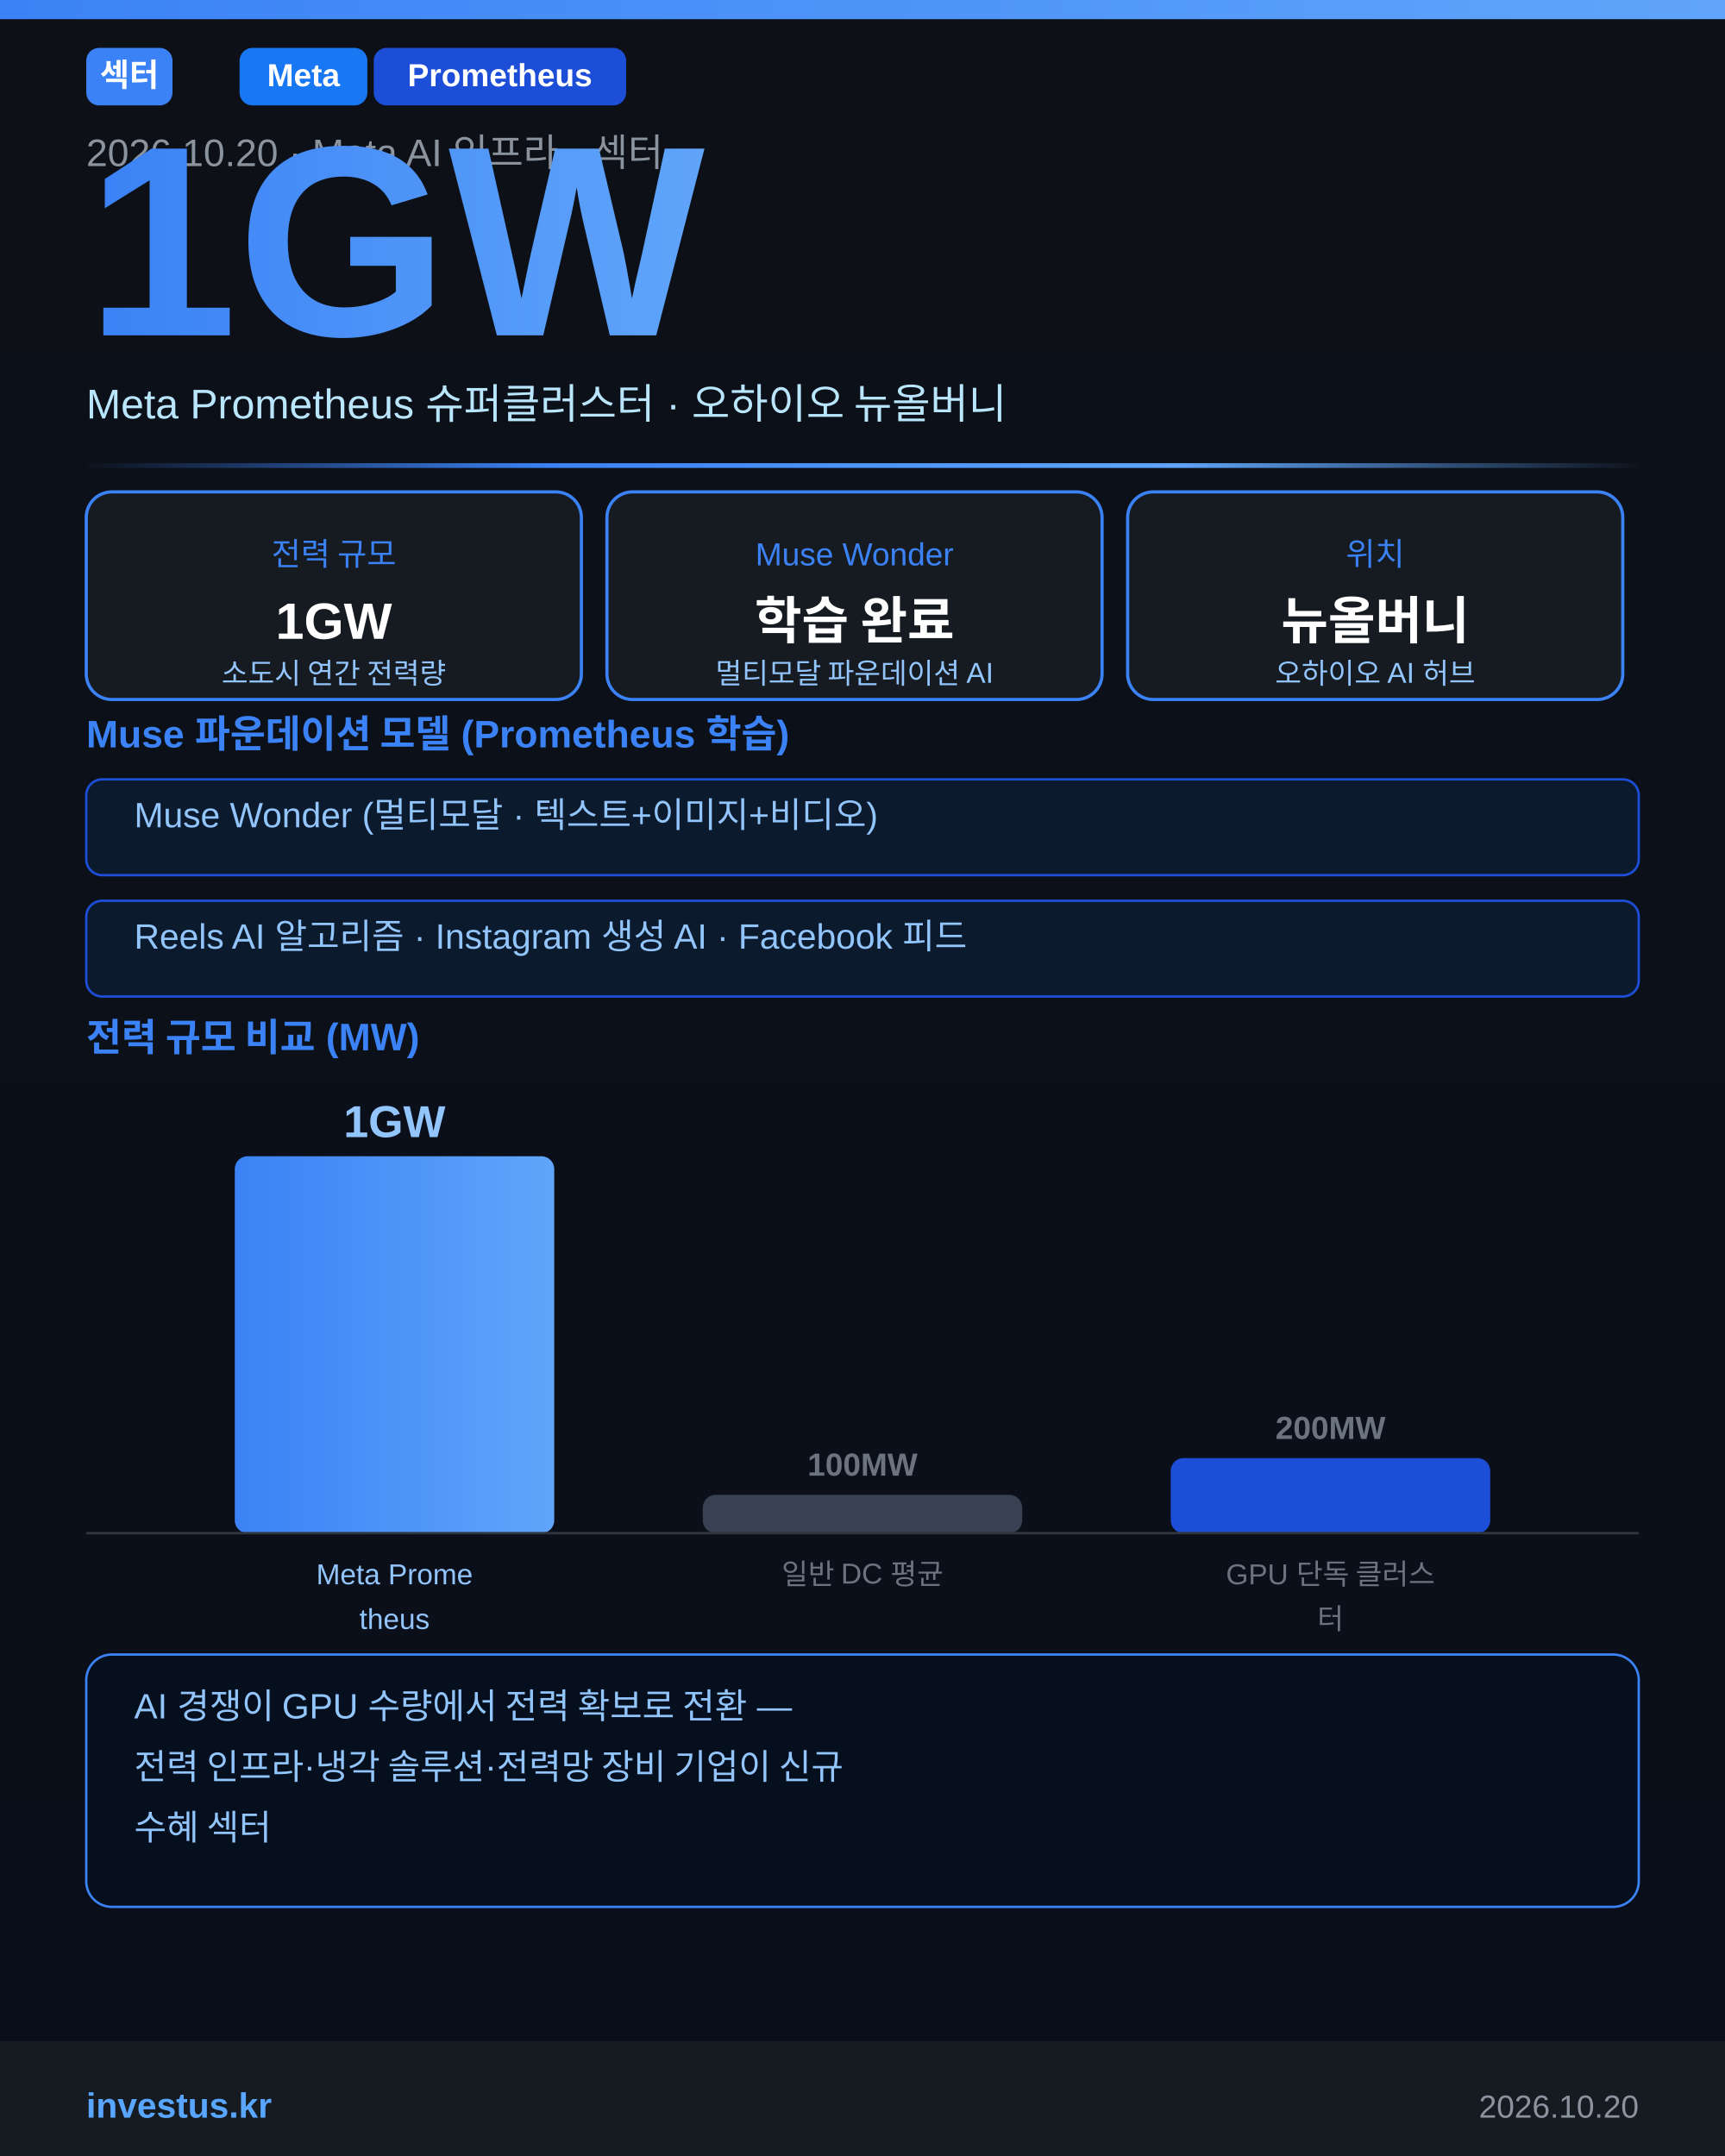
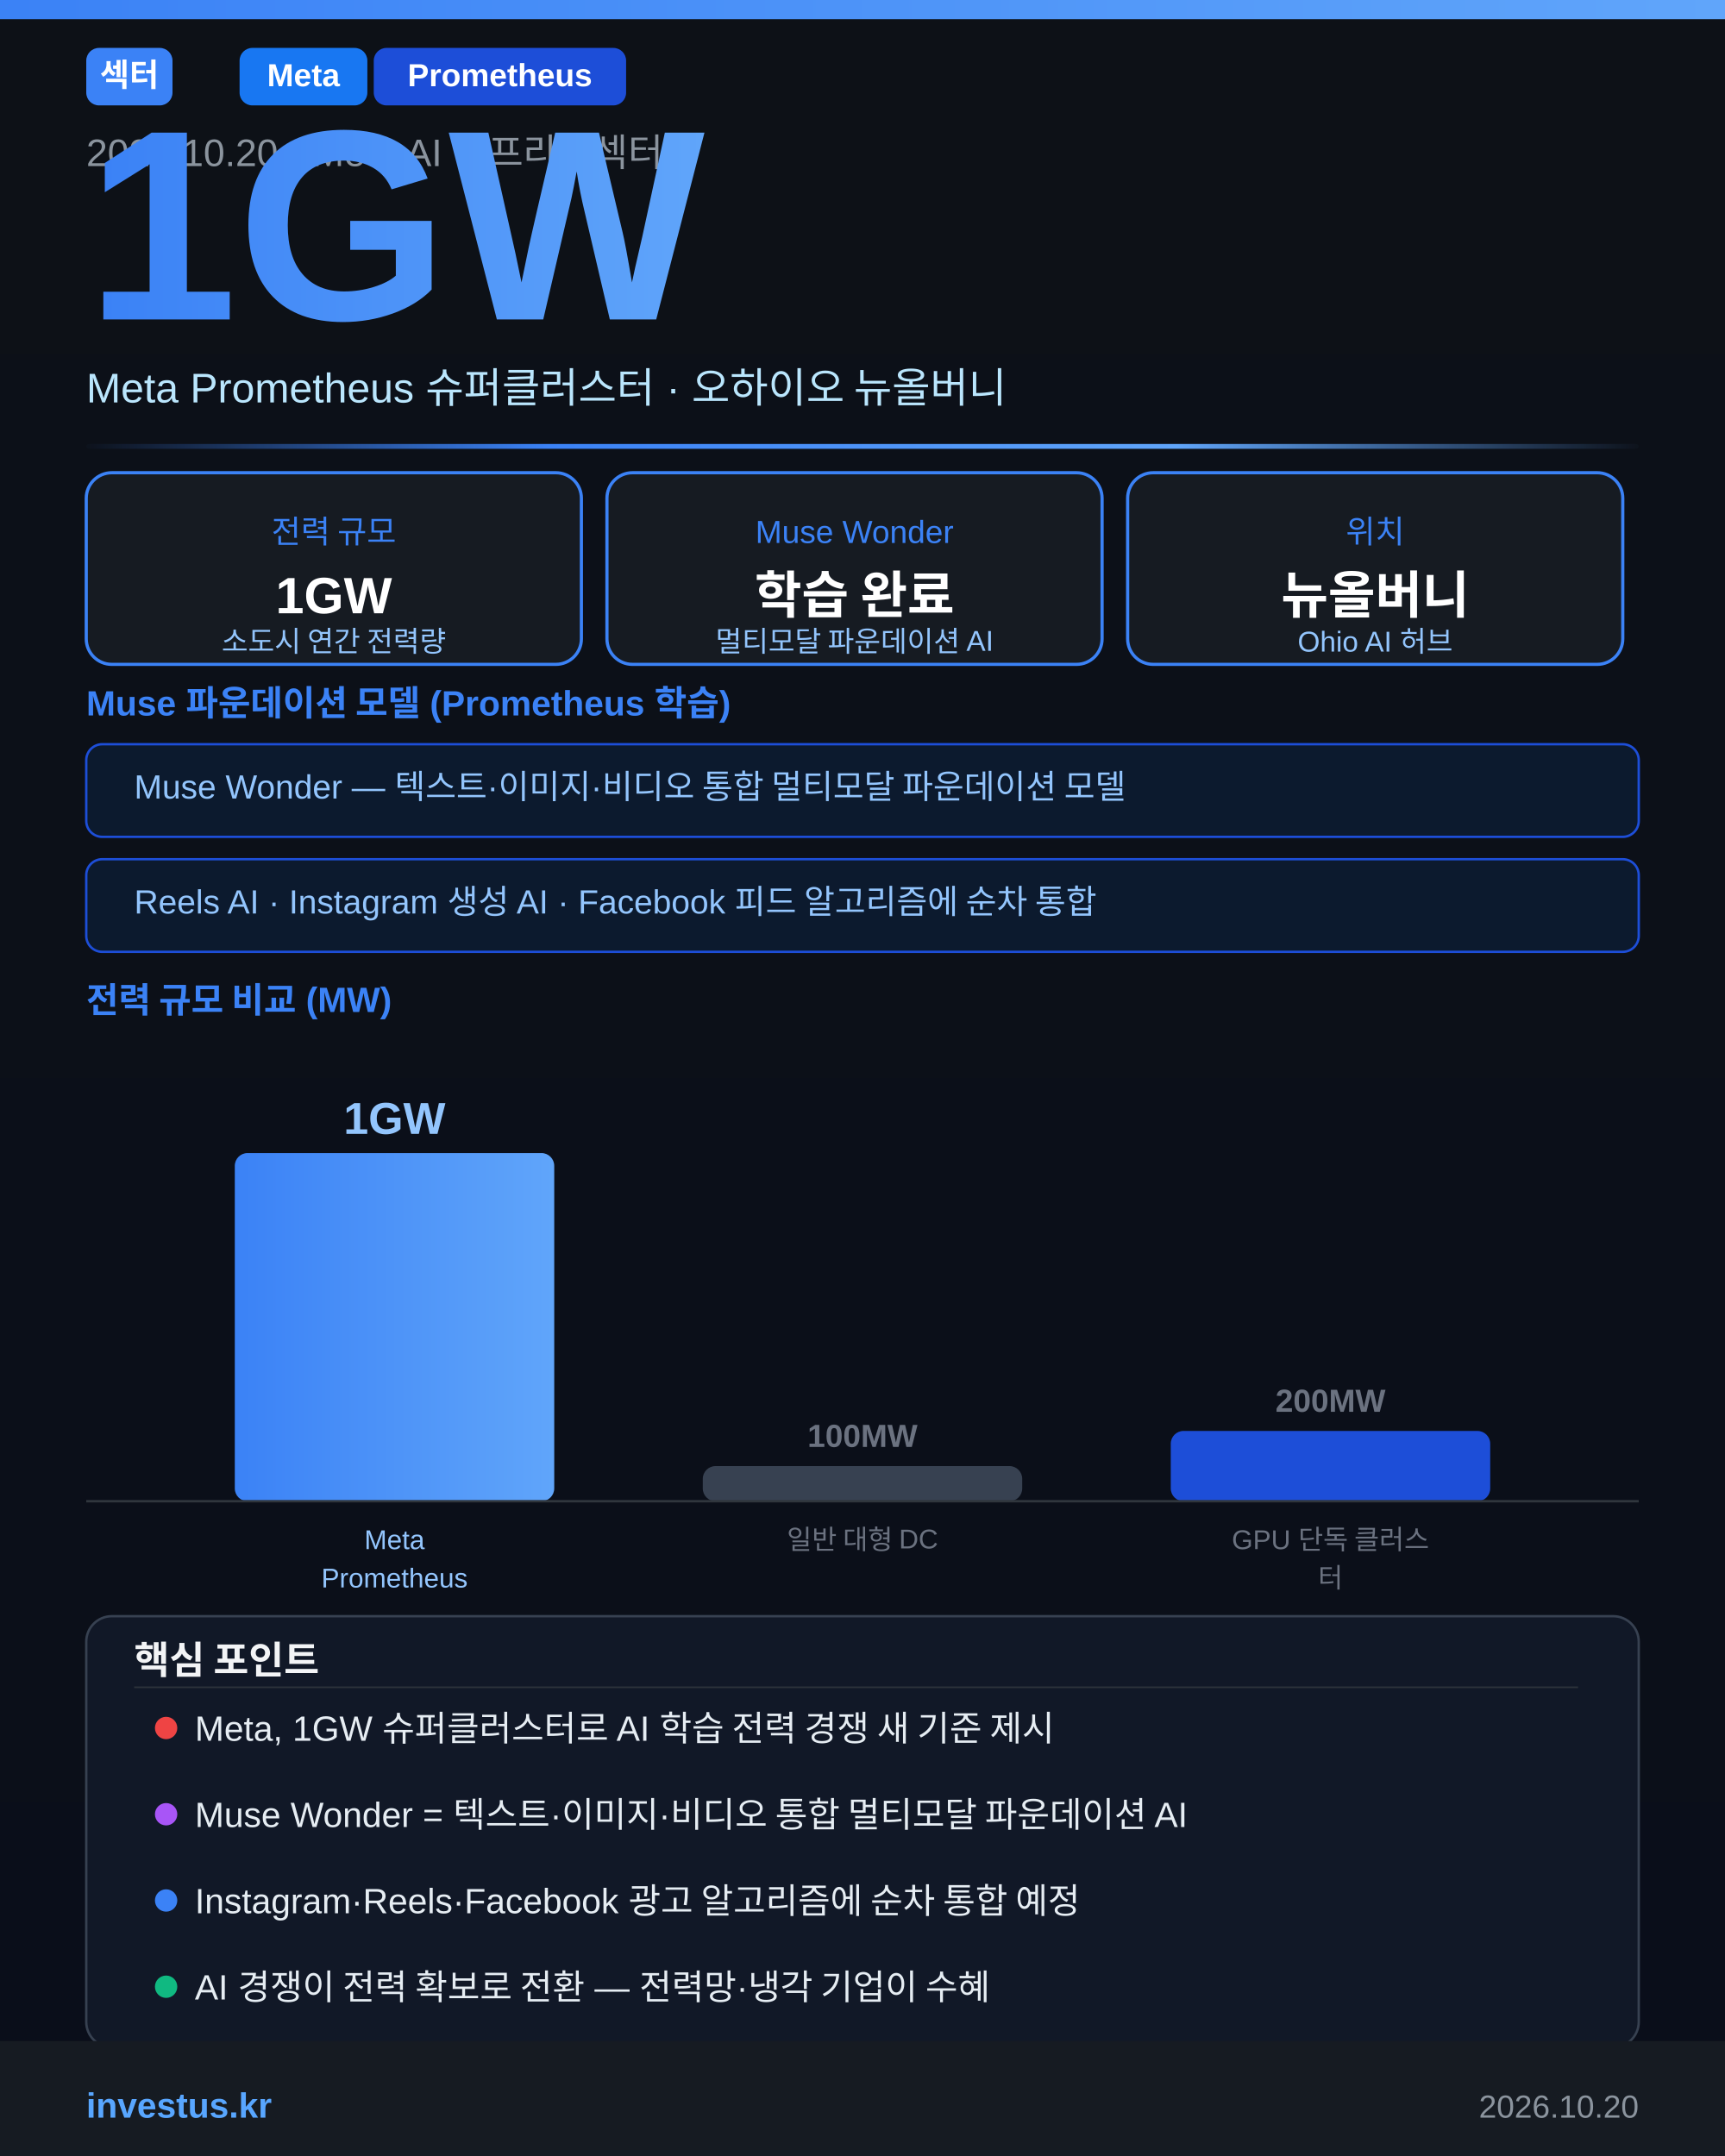
<svg xmlns="http://www.w3.org/2000/svg" width="1080" height="1350" viewBox="0 0 1080 1350">
  <defs>
    <linearGradient id="bgG" x1="0" y1="0" x2="0" y2="1">
      <stop offset="0%" stop-color="#0D1117" />
      <stop offset="100%" stop-color="#0A0E1A" />
    </linearGradient>
    <linearGradient id="tBar" x1="0%" y1="0%" x2="100%" y2="0%">
      <stop offset="0%" stop-color="#3B82F6" />
      <stop offset="100%" stop-color="#60A5FA" />
    </linearGradient>
    <linearGradient id="divG" x1="0%" y1="0%" x2="100%" y2="0%">
      <stop offset="0%" stop-color="#3B82F6" stop-opacity="0" />
      <stop offset="30%" stop-color="#3B82F6" />
      <stop offset="70%" stop-color="#60A5FA" />
      <stop offset="100%" stop-color="#60A5FA" stop-opacity="0" />
    </linearGradient>
    <linearGradient id="hG" x1="0%" y1="0%" x2="100%" y2="0%">
      <stop offset="0%" stop-color="#3B82F6" />
      <stop offset="100%" stop-color="#60A5FA" />
    </linearGradient>
    <linearGradient id="barG" x1="0%" y1="0%" x2="100%" y2="0%">
      <stop offset="0%" stop-color="#3B82F6" />
      <stop offset="100%" stop-color="#60A5FA" />
    </linearGradient>
  </defs>
  <rect width="1080" height="1350" fill="url(#bgG)" />
  <rect x="0" y="0" width="1080" height="12" fill="url(#tBar)" />
  <rect x="54" y="30" width="54" height="36" rx="8" fill="#3B82F6" />
  <text x="81" y="54" font-family="Arial Black,Arial,sans-serif" font-size="20" fill="#fff" text-anchor="middle" font-weight="900">섹터</text>
  <rect x="150" y="30" width="80" height="36" rx="8" fill="#1877F2" />
  <text x="190" y="54" font-family="Arial Black,Arial,sans-serif" font-size="20" fill="#fff" text-anchor="middle" font-weight="900">Meta</text>
  <rect x="234" y="30" width="158" height="36" rx="8" fill="#1D4ED8" />
  <text x="313" y="54" font-family="Arial Black,Arial,sans-serif" font-size="20" fill="#fff" text-anchor="middle" font-weight="900">Prometheus</text>
  <text x="54" y="104" font-family="Arial,sans-serif" font-size="24" fill="#8B949E">2026.10.20 · Meta AI 인프라 · 섹터</text>
-   <text x="54" y="210" font-family="Arial Black,Arial,sans-serif" font-size="170" fill="url(#hG)" font-weight="900">1GW</text>
-   <text x="54" y="262" font-family="Arial,sans-serif" font-size="26" fill="#BAE6FD">Meta Prometheus 슈퍼클러스터 · 오하이오 뉴올버니</text>
-   <rect x="54" y="290" width="972" height="3" fill="url(#divG)" rx="2" />
-   <rect x="54" y="308" width="310" height="130" rx="16" fill="#161B22" stroke="#3B82F6" stroke-width="2" />
-   <text x="209" y="354" font-family="Arial,sans-serif" font-size="20" fill="#3B82F6" text-anchor="middle">전력 규모</text>
-   <text x="209" y="400" font-family="Arial Black,Arial,sans-serif" font-size="32" fill="#fff" text-anchor="middle" font-weight="900">1GW</text>
-   <text x="209" y="428" font-family="Arial,sans-serif" font-size="18" fill="#93C5FD" text-anchor="middle">소도시 연간 전력량</text>
-   <rect x="380" y="308" width="310" height="130" rx="16" fill="#161B22" stroke="#3B82F6" stroke-width="2" />
-   <text x="535" y="354" font-family="Arial,sans-serif" font-size="20" fill="#3B82F6" text-anchor="middle">Muse Wonder</text>
-   <text x="535" y="400" font-family="Arial Black,Arial,sans-serif" font-size="32" fill="#fff" text-anchor="middle" font-weight="900">학습 완료</text>
-   <text x="535" y="428" font-family="Arial,sans-serif" font-size="18" fill="#93C5FD" text-anchor="middle">멀티모달 파운데이션 AI</text>
-   <rect x="706" y="308" width="310" height="130" rx="16" fill="#161B22" stroke="#3B82F6" stroke-width="2" />
-   <text x="861" y="354" font-family="Arial,sans-serif" font-size="20" fill="#3B82F6" text-anchor="middle">위치</text>
-   <text x="861" y="400" font-family="Arial Black,Arial,sans-serif" font-size="32" fill="#fff" text-anchor="middle" font-weight="900">뉴올버니</text>
-   <text x="861" y="428" font-family="Arial,sans-serif" font-size="18" fill="#93C5FD" text-anchor="middle">오하이오 AI 허브</text>
-   <text x="54" y="468" font-family="Arial Black,Arial,sans-serif" font-size="24" fill="#3B82F6" font-weight="900">Muse 파운데이션 모델 (Prometheus 학습)</text>
-   <rect x="54" y="488" width="972" height="60" rx="10" fill="#0C1A2E" stroke="#1D4ED8" stroke-width="1.5" />
-   <text x="84" y="518" font-family="Arial,sans-serif" font-size="22" fill="#93C5FD">Muse Wonder (멀티모달 · 텍스트+이미지+비디오)</text>
-   <rect x="54" y="564" width="972" height="60" rx="10" fill="#0C1A2E" stroke="#1D4ED8" stroke-width="1.5" />
-   <text x="84" y="594" font-family="Arial,sans-serif" font-size="22" fill="#93C5FD">Reels AI 알고리즘 · Instagram 생성 AI · Facebook 피드</text>
-   <text x="54" y="658" font-family="Arial Black,Arial,sans-serif" font-size="24" fill="#3B82F6" font-weight="900">전력 규모 비교 (MW)</text>
-   <rect x="147" y="724" width="200" height="236" rx="8" fill="url(#barG)" />
-   <text x="247" y="712" font-family="Arial Black,Arial,sans-serif" font-size="28" fill="#93C5FD" text-anchor="middle" font-weight="900">1GW</text>
-   <text x="247" y="992" font-family="Arial,sans-serif" font-size="18" fill="#93C5FD" text-anchor="middle">Meta Prome</text>
-   <text x="247" y="1020" font-family="Arial,sans-serif" font-size="18" fill="#93C5FD" text-anchor="middle">theus</text>
-   <rect x="440" y="936" width="200" height="24" rx="8" fill="#374151" />
-   <text x="540" y="924" font-family="Arial Black,Arial,sans-serif" font-size="20" fill="#6B7280" text-anchor="middle" font-weight="900">100MW</text>
-   <text x="540" y="992" font-family="Arial,sans-serif" font-size="18" fill="#6B7280" text-anchor="middle">일반 DC 평균</text>
-   <rect x="733" y="913" width="200" height="47" rx="8" fill="#1D4ED8" />
-   <text x="833" y="901" font-family="Arial Black,Arial,sans-serif" font-size="20" fill="#6B7280" text-anchor="middle" font-weight="900">200MW</text>
-   <text x="833" y="992" font-family="Arial,sans-serif" font-size="18" fill="#6B7280" text-anchor="middle">GPU 단독 클러스</text>
-   <text x="833" y="1020" font-family="Arial,sans-serif" font-size="18" fill="#6B7280" text-anchor="middle">터</text>
-   <line x1="54" y1="960" x2="1026" y2="960" stroke="#30363D" stroke-width="1.5" />
-   <rect x="54" y="1036" width="972" height="158" rx="16" fill="#060F1E" stroke="#3B82F6" stroke-width="1.5" />
-   <text x="84" y="1076" font-family="Arial,sans-serif" font-size="22" fill="#93C5FD">AI 경쟁이 GPU 수량에서 전력 확보로 전환 — </text>
-   <text x="84" y="1114" font-family="Arial,sans-serif" font-size="22" fill="#93C5FD">전력 인프라·냉각 솔루션·전력망 장비 기업이 신규 </text>
-   <text x="84" y="1152" font-family="Arial,sans-serif" font-size="22" fill="#93C5FD">수혜 섹터</text>
+   <text x="54" y="200" font-family="Arial Black,Arial,sans-serif" font-size="170" fill="url(#hG)" font-weight="900">1GW</text>
+   <text x="54" y="252" font-family="Arial,sans-serif" font-size="26" fill="#BAE6FD">Meta Prometheus 슈퍼클러스터 · 오하이오 뉴올버니</text>
+   <rect x="54" y="278" width="972" height="3" fill="url(#divG)" rx="2" />
+   <rect x="54" y="296" width="310" height="120" rx="16" fill="#161B22" stroke="#3B82F6" stroke-width="2" />
+   <text x="209" y="340" font-family="Arial,sans-serif" font-size="20" fill="#3B82F6" text-anchor="middle">전력 규모</text>
+   <text x="209" y="384" font-family="Arial Black,Arial,sans-serif" font-size="32" fill="#fff" text-anchor="middle" font-weight="900">1GW</text>
+   <text x="209" y="408" font-family="Arial,sans-serif" font-size="18" fill="#93C5FD" text-anchor="middle">소도시 연간 전력량</text>
+   <rect x="380" y="296" width="310" height="120" rx="16" fill="#161B22" stroke="#3B82F6" stroke-width="2" />
+   <text x="535" y="340" font-family="Arial,sans-serif" font-size="20" fill="#3B82F6" text-anchor="middle">Muse Wonder</text>
+   <text x="535" y="384" font-family="Arial Black,Arial,sans-serif" font-size="32" fill="#fff" text-anchor="middle" font-weight="900">학습 완료</text>
+   <text x="535" y="408" font-family="Arial,sans-serif" font-size="18" fill="#93C5FD" text-anchor="middle">멀티모달 파운데이션 AI</text>
+   <rect x="706" y="296" width="310" height="120" rx="16" fill="#161B22" stroke="#3B82F6" stroke-width="2" />
+   <text x="861" y="340" font-family="Arial,sans-serif" font-size="20" fill="#3B82F6" text-anchor="middle">위치</text>
+   <text x="861" y="384" font-family="Arial Black,Arial,sans-serif" font-size="32" fill="#fff" text-anchor="middle" font-weight="900">뉴올버니</text>
+   <text x="861" y="408" font-family="Arial,sans-serif" font-size="18" fill="#93C5FD" text-anchor="middle">Ohio AI 허브</text>
+   <text x="54" y="448" font-family="Arial Black,Arial,sans-serif" font-size="22" fill="#3B82F6" font-weight="900">Muse 파운데이션 모델 (Prometheus 학습)</text>
+   <rect x="54" y="466" width="972" height="58" rx="10" fill="#0C1A2E" stroke="#1D4ED8" stroke-width="1.5" />
+   <text x="84" y="500" font-family="Arial,sans-serif" font-size="21" fill="#93C5FD">Muse Wonder — 텍스트·이미지·비디오 통합 멀티모달 파운데이션 모델</text>
+   <rect x="54" y="538" width="972" height="58" rx="10" fill="#0C1A2E" stroke="#1D4ED8" stroke-width="1.5" />
+   <text x="84" y="572" font-family="Arial,sans-serif" font-size="21" fill="#93C5FD">Reels AI · Instagram 생성 AI · Facebook 피드 알고리즘에 순차 통합</text>
+   <text x="54" y="634" font-family="Arial Black,Arial,sans-serif" font-size="22" fill="#3B82F6" font-weight="900">전력 규모 비교 (MW)</text>
+   <rect x="147" y="722" width="200" height="218" rx="8" fill="url(#barG)" />
+   <text x="247" y="710" font-family="Arial Black,Arial,sans-serif" font-size="28" fill="#93C5FD" text-anchor="middle" font-weight="900">1GW</text>
+   <text x="247" y="970" font-family="Arial,sans-serif" font-size="17" fill="#93C5FD" text-anchor="middle">Meta </text>
+   <text x="247" y="994" font-family="Arial,sans-serif" font-size="17" fill="#93C5FD" text-anchor="middle">Prometheus</text>
+   <rect x="440" y="918" width="200" height="22" rx="8" fill="#374151" />
+   <text x="540" y="906" font-family="Arial Black,Arial,sans-serif" font-size="20" fill="#6B7280" text-anchor="middle" font-weight="900">100MW</text>
+   <text x="540" y="970" font-family="Arial,sans-serif" font-size="17" fill="#6B7280" text-anchor="middle">일반 대형 DC</text>
+   <rect x="733" y="896" width="200" height="44" rx="8" fill="#1D4ED8" />
+   <text x="833" y="884" font-family="Arial Black,Arial,sans-serif" font-size="20" fill="#6B7280" text-anchor="middle" font-weight="900">200MW</text>
+   <text x="833" y="970" font-family="Arial,sans-serif" font-size="17" fill="#6B7280" text-anchor="middle">GPU 단독 클러스</text>
+   <text x="833" y="994" font-family="Arial,sans-serif" font-size="17" fill="#6B7280" text-anchor="middle">터</text>
+   <line x1="54" y1="940" x2="1026" y2="940" stroke="#30363D" stroke-width="1.5" />
+   <rect x="54" y="1012" width="972" height="270" rx="16" fill="#111827" stroke="#374151" stroke-width="1.5" />
+   <text x="84" y="1048" font-family="Arial Black,Arial,sans-serif" font-size="24" fill="#F3F4F6" font-weight="900">핵심 포인트</text>
+   <rect x="84" y="1056" width="904" height="1" fill="#2D333B" />
+   <circle cx="104" cy="1082" r="7" fill="#EF4444" />
+   <text x="122" y="1090" font-family="Arial,sans-serif" font-size="22" fill="#E6EDF3">Meta, 1GW 슈퍼클러스터로 AI 학습 전력 경쟁 새 기준 제시</text>
+   <circle cx="104" cy="1136" r="7" fill="#A855F7" />
+   <text x="122" y="1144" font-family="Arial,sans-serif" font-size="22" fill="#E6EDF3">Muse Wonder = 텍스트·이미지·비디오 통합 멀티모달 파운데이션 AI</text>
+   <circle cx="104" cy="1190" r="7" fill="#3B82F6" />
+   <text x="122" y="1198" font-family="Arial,sans-serif" font-size="22" fill="#E6EDF3">Instagram·Reels·Facebook 광고 알고리즘에 순차 통합 예정</text>
+   <circle cx="104" cy="1244" r="7" fill="#10B981" />
+   <text x="122" y="1252" font-family="Arial,sans-serif" font-size="22" fill="#E6EDF3">AI 경쟁이 전력 확보로 전환 — 전력망·냉각 기업이 수혜</text>
  <rect x="0" y="1278" width="1080" height="72" fill="#161B22" />
  <text x="54" y="1326" font-family="Arial Black,Arial,sans-serif" font-size="22" fill="#58A6FF" font-weight="900">investus.kr</text>
  <text x="1026" y="1326" font-family="Arial,sans-serif" font-size="20" fill="#8B949E" text-anchor="end">2026.10.20</text>
</svg>
